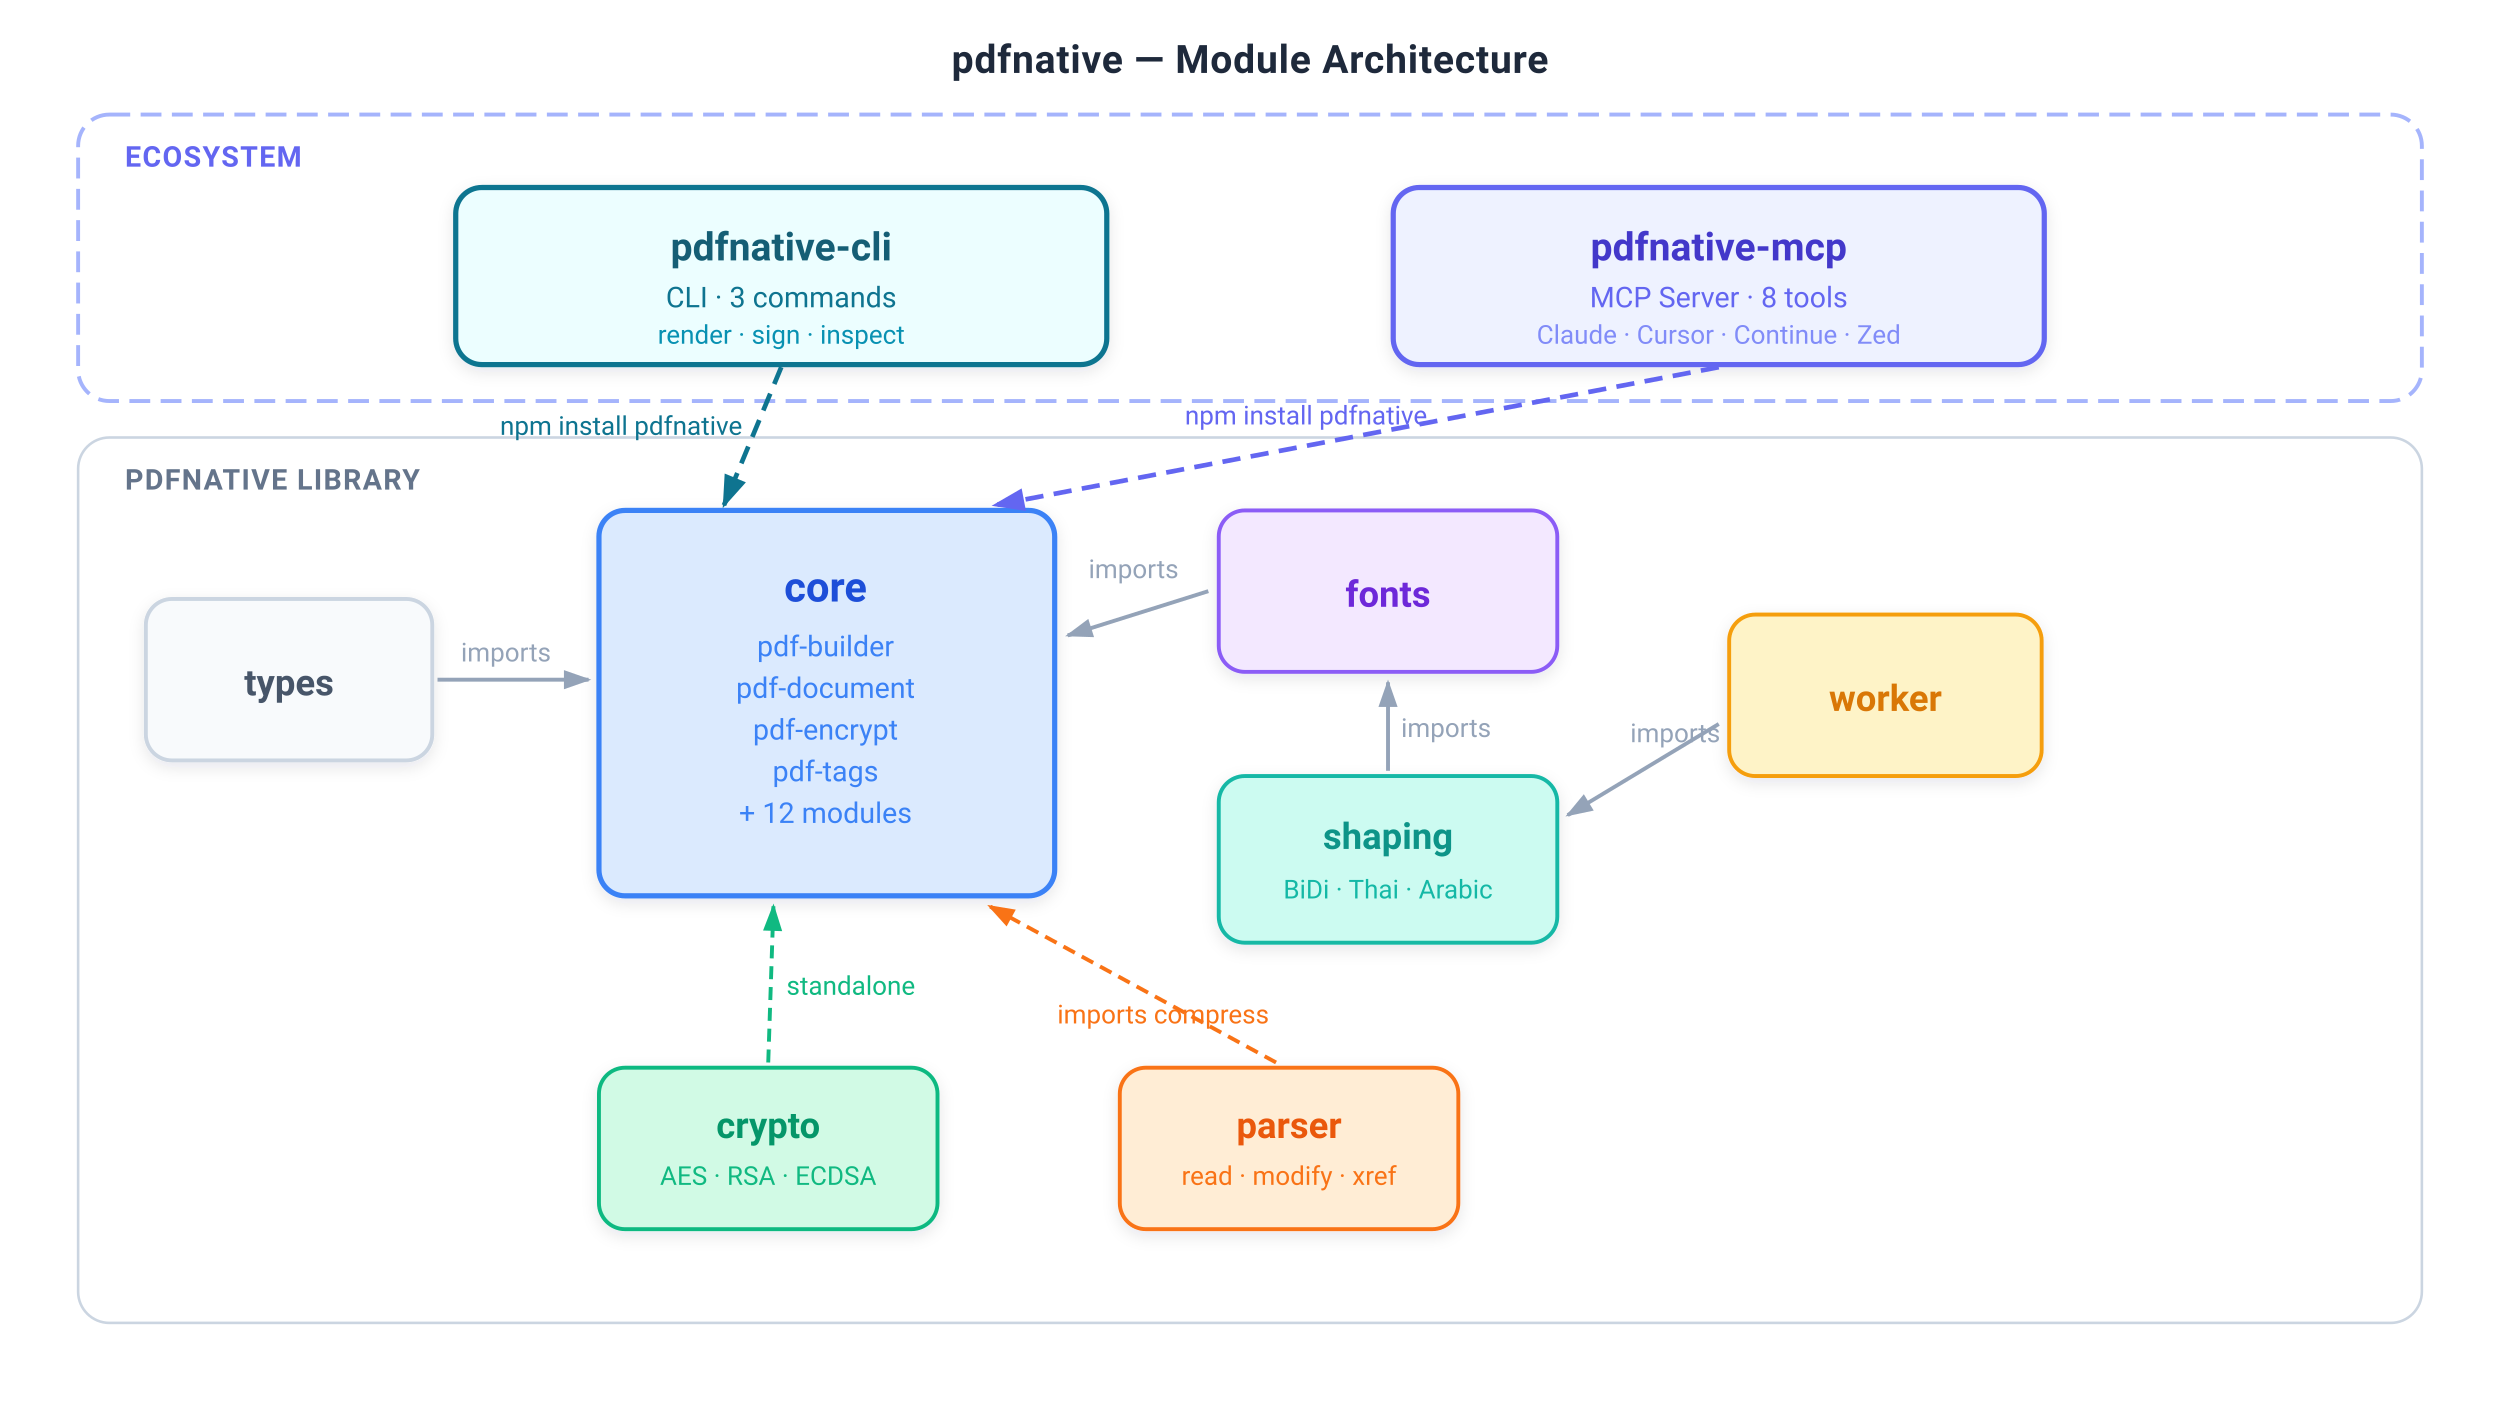
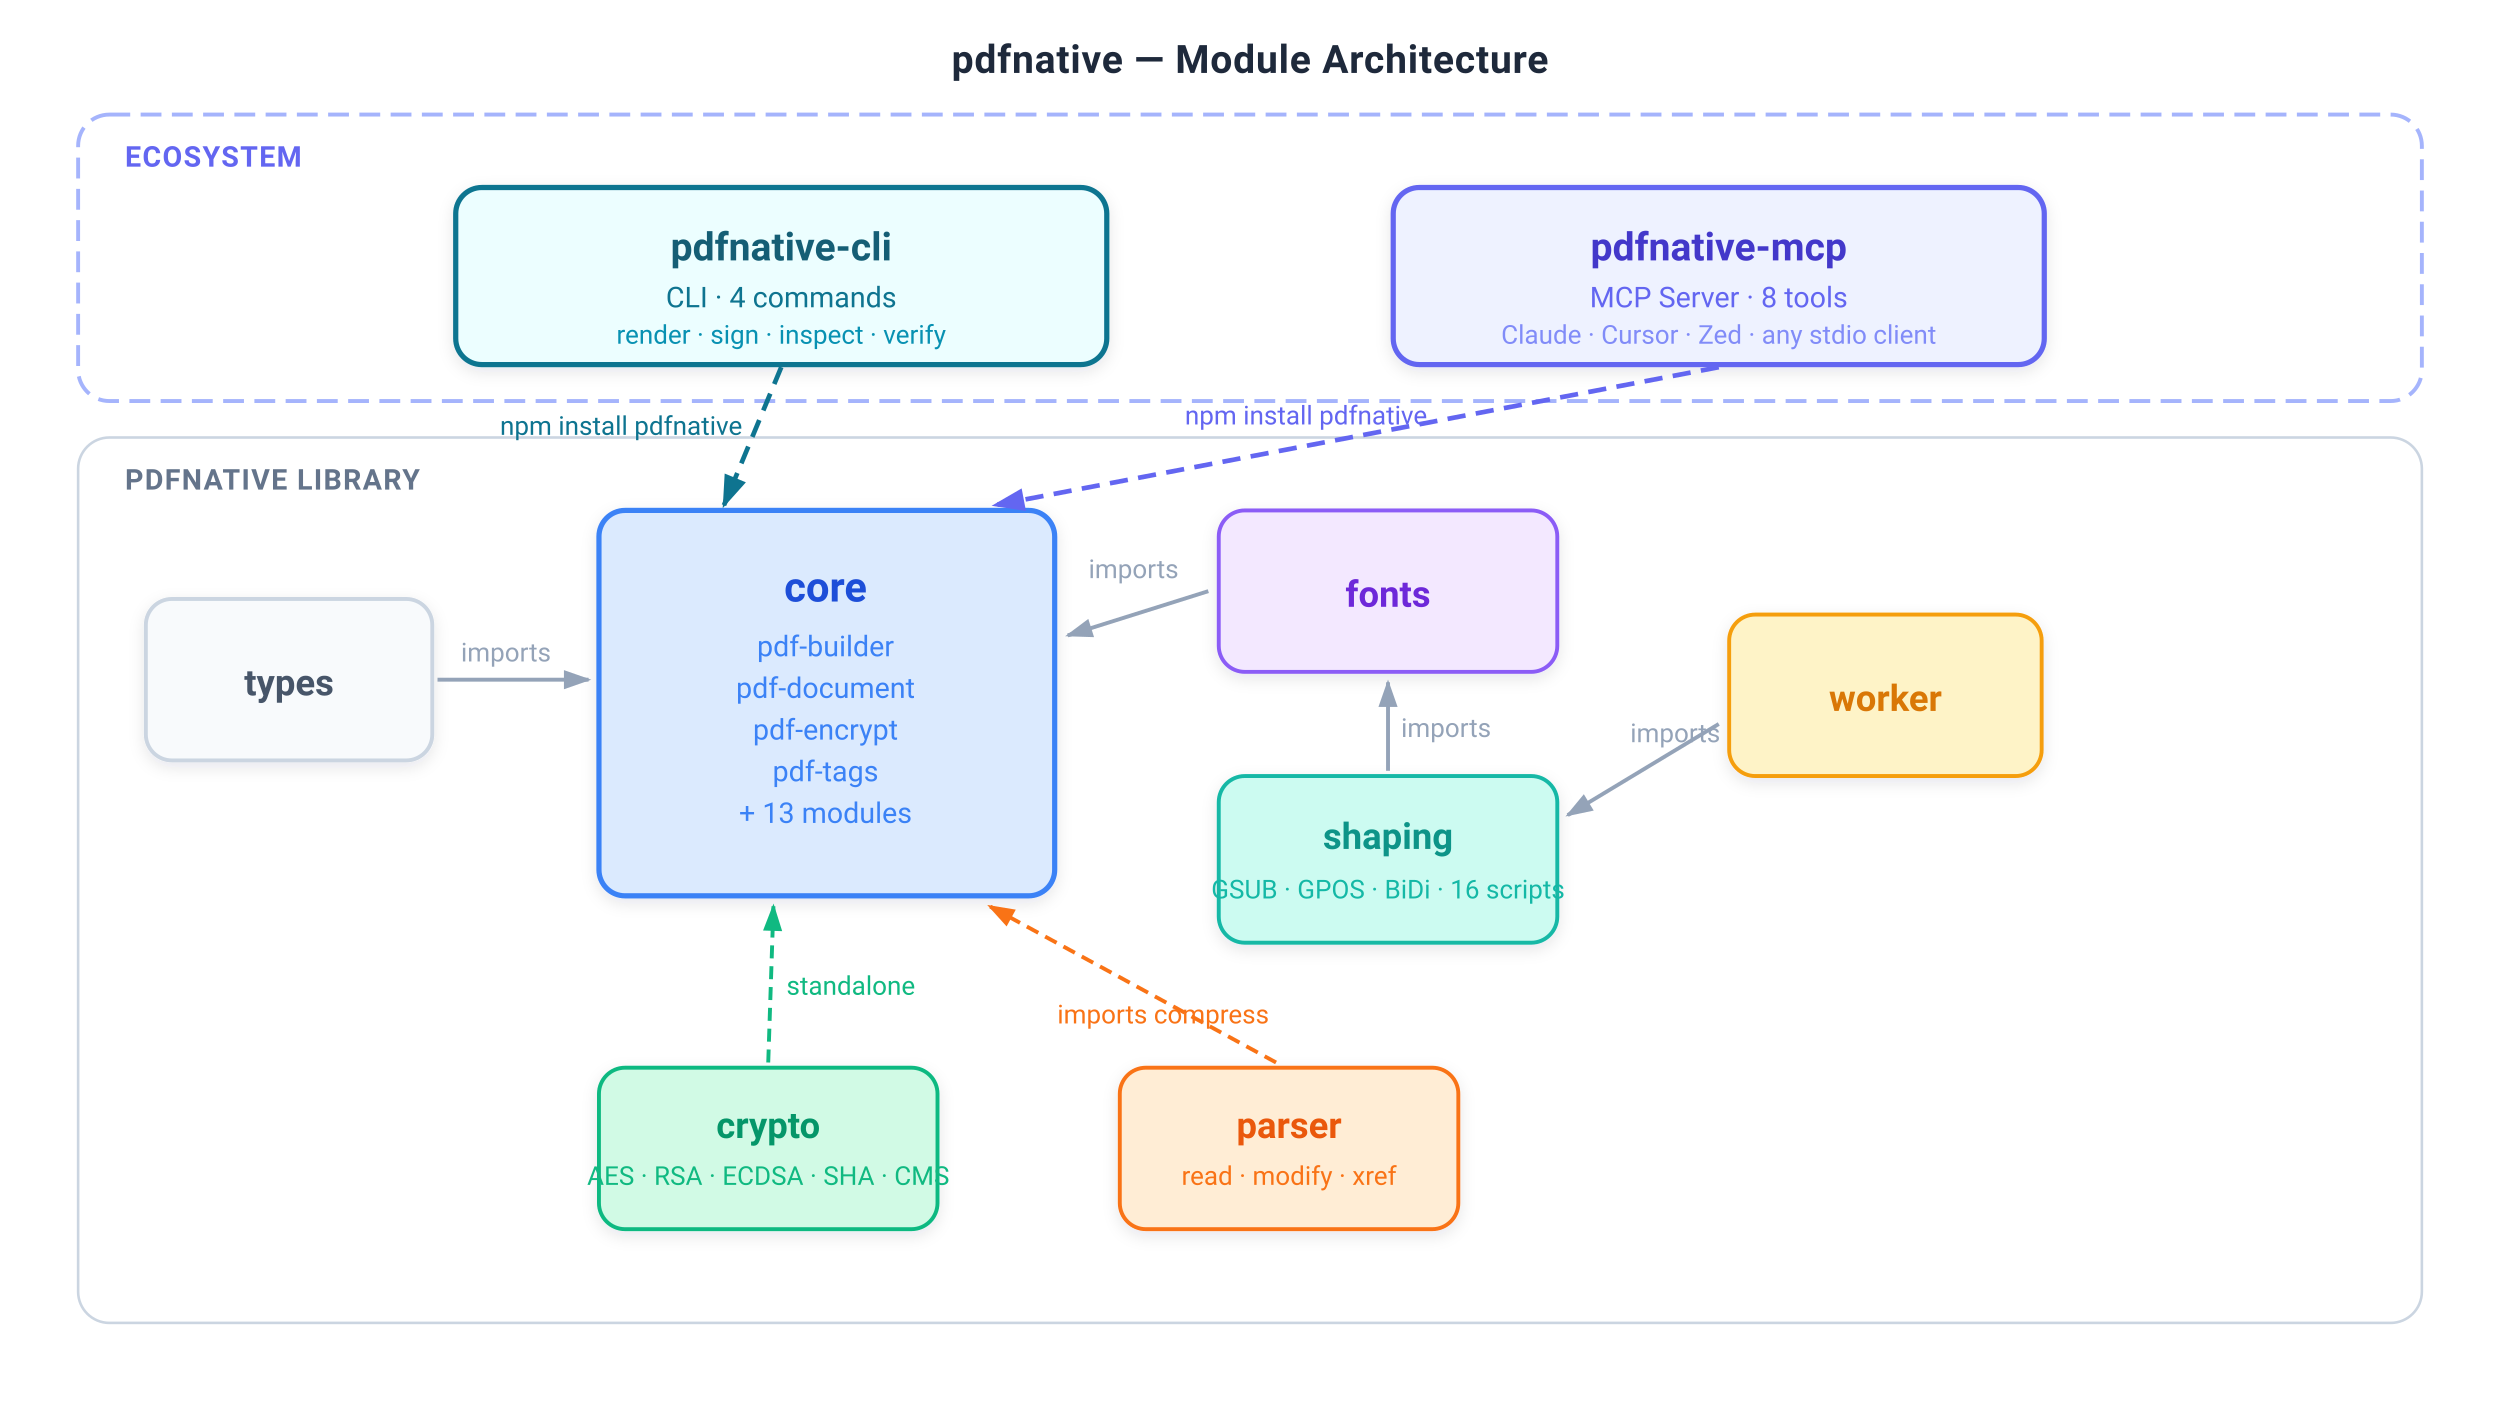
<svg xmlns="http://www.w3.org/2000/svg" viewBox="0 0 960 540" font-family="-apple-system,BlinkMacSystemFont,'Segoe UI',Roboto,sans-serif">
  <defs>
    <marker id="arrow" viewBox="0 0 10 7" refX="9" refY="3.5" markerWidth="7" markerHeight="5" orient="auto-start-reverse">
      <polygon points="0 0, 10 3.5, 0 7" fill="#94A3B8" />
    </marker>
    <marker id="arrow-mcp" viewBox="0 0 10 7" refX="9" refY="3.5" markerWidth="7" markerHeight="5" orient="auto-start-reverse">
      <polygon points="0 0, 10 3.5, 0 7" fill="#6366F1" />
    </marker>
    <marker id="arrow-cli" viewBox="0 0 10 7" refX="9" refY="3.5" markerWidth="7" markerHeight="5" orient="auto-start-reverse">
      <polygon points="0 0, 10 3.5, 0 7" fill="#0E7490" />
    </marker>
    <marker id="arrow-green" viewBox="0 0 10 7" refX="9" refY="3.5" markerWidth="7" markerHeight="5" orient="auto-start-reverse">
      <polygon points="0 0, 10 3.5, 0 7" fill="#10B981" />
    </marker>
    <marker id="arrow-orange" viewBox="0 0 10 7" refX="9" refY="3.5" markerWidth="7" markerHeight="5" orient="auto-start-reverse">
      <polygon points="0 0, 10 3.5, 0 7" fill="#F97316" />
    </marker>
    <filter id="shadow" x="-10%" y="-10%" width="120%" height="130%">
      <feDropShadow dx="0" dy="2" stdDeviation="3" flood-color="#0F172A" flood-opacity="0.10" />
    </filter>
  </defs>
  <text x="480" y="28" text-anchor="middle" font-size="15" font-weight="700" fill="#1E293B" letter-spacing="0.3">pdfnative — Module Architecture</text>
  <rect x="30" y="44" width="900" height="110" rx="12" fill="none" stroke="#A5B4FC" stroke-width="1.5" stroke-dasharray="8,4" />
  <text x="48" y="64" font-size="11" font-weight="600" fill="#6366F1" letter-spacing="0.5">ECOSYSTEM</text>
  <rect x="175" y="72" width="250" height="68" rx="10" fill="#ECFEFF" stroke="#0E7490" stroke-width="2" filter="url(#shadow)" />
  <text x="300" y="100" text-anchor="middle" font-size="15" font-weight="700" fill="#155E75">pdfnative-cli</text>
-   <text x="300" y="118" text-anchor="middle" font-size="11" fill="#0E7490">CLI · 3 commands</text>
-   <text x="300" y="132" text-anchor="middle" font-size="10" fill="#0891B2">render · sign · inspect</text>
+   <text x="300" y="118" text-anchor="middle" font-size="11" fill="#0E7490">CLI · 4 commands</text>
+   <text x="300" y="132" text-anchor="middle" font-size="10" fill="#0891B2">render · sign · inspect · verify</text>
  <rect x="535" y="72" width="250" height="68" rx="10" fill="#EEF2FF" stroke="#6366F1" stroke-width="2" filter="url(#shadow)" />
  <text x="660" y="100" text-anchor="middle" font-size="15" font-weight="700" fill="#4338CA">pdfnative-mcp</text>
  <text x="660" y="118" text-anchor="middle" font-size="11" fill="#6366F1">MCP Server · 8 tools</text>
-   <text x="660" y="132" text-anchor="middle" font-size="10" fill="#818CF8">Claude · Cursor · Continue · Zed</text>
+   <text x="660" y="132" text-anchor="middle" font-size="10" fill="#818CF8">Claude · Cursor · Zed · any stdio client</text>
  <rect x="30" y="168" width="900" height="340" rx="12" fill="none" stroke="#CBD5E1" stroke-width="1" stroke-dasharray="0" />
  <text x="48" y="188" font-size="11" font-weight="600" fill="#64748B" letter-spacing="0.5">PDFNATIVE LIBRARY</text>
  <rect x="56" y="230" width="110" height="62" rx="10" fill="#F8FAFC" stroke="#CBD5E1" stroke-width="1.5" filter="url(#shadow)" />
  <text x="111" y="267" text-anchor="middle" font-size="14" font-weight="600" fill="#475569">types</text>
  <rect x="230" y="196" width="175" height="148" rx="10" fill="#DBEAFE" stroke="#3B82F6" stroke-width="2" filter="url(#shadow)" />
  <text x="317" y="231" text-anchor="middle" font-size="16" font-weight="700" fill="#1D4ED8">core</text>
  <text x="317" y="252" text-anchor="middle" font-size="11" fill="#3B82F6">pdf-builder</text>
  <text x="317" y="268" text-anchor="middle" font-size="11" fill="#3B82F6">pdf-document</text>
  <text x="317" y="284" text-anchor="middle" font-size="11" fill="#3B82F6">pdf-encrypt</text>
  <text x="317" y="300" text-anchor="middle" font-size="11" fill="#3B82F6">pdf-tags</text>
-   <text x="317" y="316" text-anchor="middle" font-size="11" fill="#3B82F6">+ 12 modules</text>
+   <text x="317" y="316" text-anchor="middle" font-size="11" fill="#3B82F6">+ 13 modules</text>
  <rect x="468" y="196" width="130" height="62" rx="10" fill="#F3E8FF" stroke="#8B5CF6" stroke-width="1.5" filter="url(#shadow)" />
  <text x="533" y="233" text-anchor="middle" font-size="14" font-weight="600" fill="#6D28D9">fonts</text>
  <rect x="468" y="298" width="130" height="64" rx="10" fill="#CCFBF1" stroke="#14B8A6" stroke-width="1.5" filter="url(#shadow)" />
  <text x="533" y="326" text-anchor="middle" font-size="14" font-weight="600" fill="#0D9488">shaping</text>
-   <text x="533" y="345" text-anchor="middle" font-size="10" fill="#14B8A6">BiDi · Thai · Arabic</text>
+   <text x="533" y="345" text-anchor="middle" font-size="10" fill="#14B8A6">GSUB · GPOS · BiDi · 16 scripts</text>
  <rect x="664" y="236" width="120" height="62" rx="10" fill="#FEF3C7" stroke="#F59E0B" stroke-width="1.5" filter="url(#shadow)" />
  <text x="724" y="273" text-anchor="middle" font-size="14" font-weight="600" fill="#D97706">worker</text>
  <rect x="230" y="410" width="130" height="62" rx="10" fill="#D1FAE5" stroke="#10B981" stroke-width="1.5" filter="url(#shadow)" />
  <text x="295" y="437" text-anchor="middle" font-size="14" font-weight="600" fill="#059669">crypto</text>
-   <text x="295" y="455" text-anchor="middle" font-size="10" fill="#10B981">AES · RSA · ECDSA</text>
+   <text x="295" y="455" text-anchor="middle" font-size="10" fill="#10B981">AES · RSA · ECDSA · SHA · CMS</text>
  <rect x="430" y="410" width="130" height="62" rx="10" fill="#FFEDD5" stroke="#F97316" stroke-width="1.5" filter="url(#shadow)" />
  <text x="495" y="437" text-anchor="middle" font-size="14" font-weight="600" fill="#EA580C">parser</text>
  <text x="495" y="455" text-anchor="middle" font-size="10" fill="#F97316">read · modify · xref</text>
  <line x1="300" y1="141" x2="278" y2="194" stroke="#0E7490" stroke-width="1.8" stroke-dasharray="7,4" marker-end="url(#arrow-cli)" />
  <text x="192" y="167" font-size="10" fill="#0E7490">npm install pdfnative</text>
  <line x1="660" y1="141" x2="382" y2="194" stroke="#6366F1" stroke-width="1.8" stroke-dasharray="7,4" marker-end="url(#arrow-mcp)" />
  <text x="455" y="163" font-size="10" fill="#6366F1">npm install pdfnative</text>
  <line x1="168" y1="261" x2="226" y2="261" stroke="#94A3B8" stroke-width="1.5" marker-end="url(#arrow)" />
  <text x="177" y="254" font-size="10" fill="#94A3B8">imports</text>
  <line x1="464" y1="227" x2="410" y2="244" stroke="#94A3B8" stroke-width="1.5" marker-end="url(#arrow)" />
  <text x="418" y="222" font-size="10" fill="#94A3B8">imports</text>
  <line x1="533" y1="296" x2="533" y2="262" stroke="#94A3B8" stroke-width="1.5" marker-end="url(#arrow)" />
  <text x="538" y="283" font-size="10" fill="#94A3B8">imports</text>
  <line x1="660" y1="278" x2="602" y2="313" stroke="#94A3B8" stroke-width="1.5" marker-end="url(#arrow)" />
  <text x="626" y="285" font-size="10" fill="#94A3B8">imports</text>
  <line x1="295" y1="408" x2="297" y2="348" stroke="#10B981" stroke-width="1.5" stroke-dasharray="5,3" marker-end="url(#arrow-green)" />
  <text x="302" y="382" font-size="10" fill="#10B981">standalone</text>
  <line x1="490" y1="408" x2="380" y2="348" stroke="#F97316" stroke-width="1.5" stroke-dasharray="5,3" marker-end="url(#arrow-orange)" />
  <text x="406" y="393" font-size="10" fill="#F97316">imports compress</text>
</svg>
